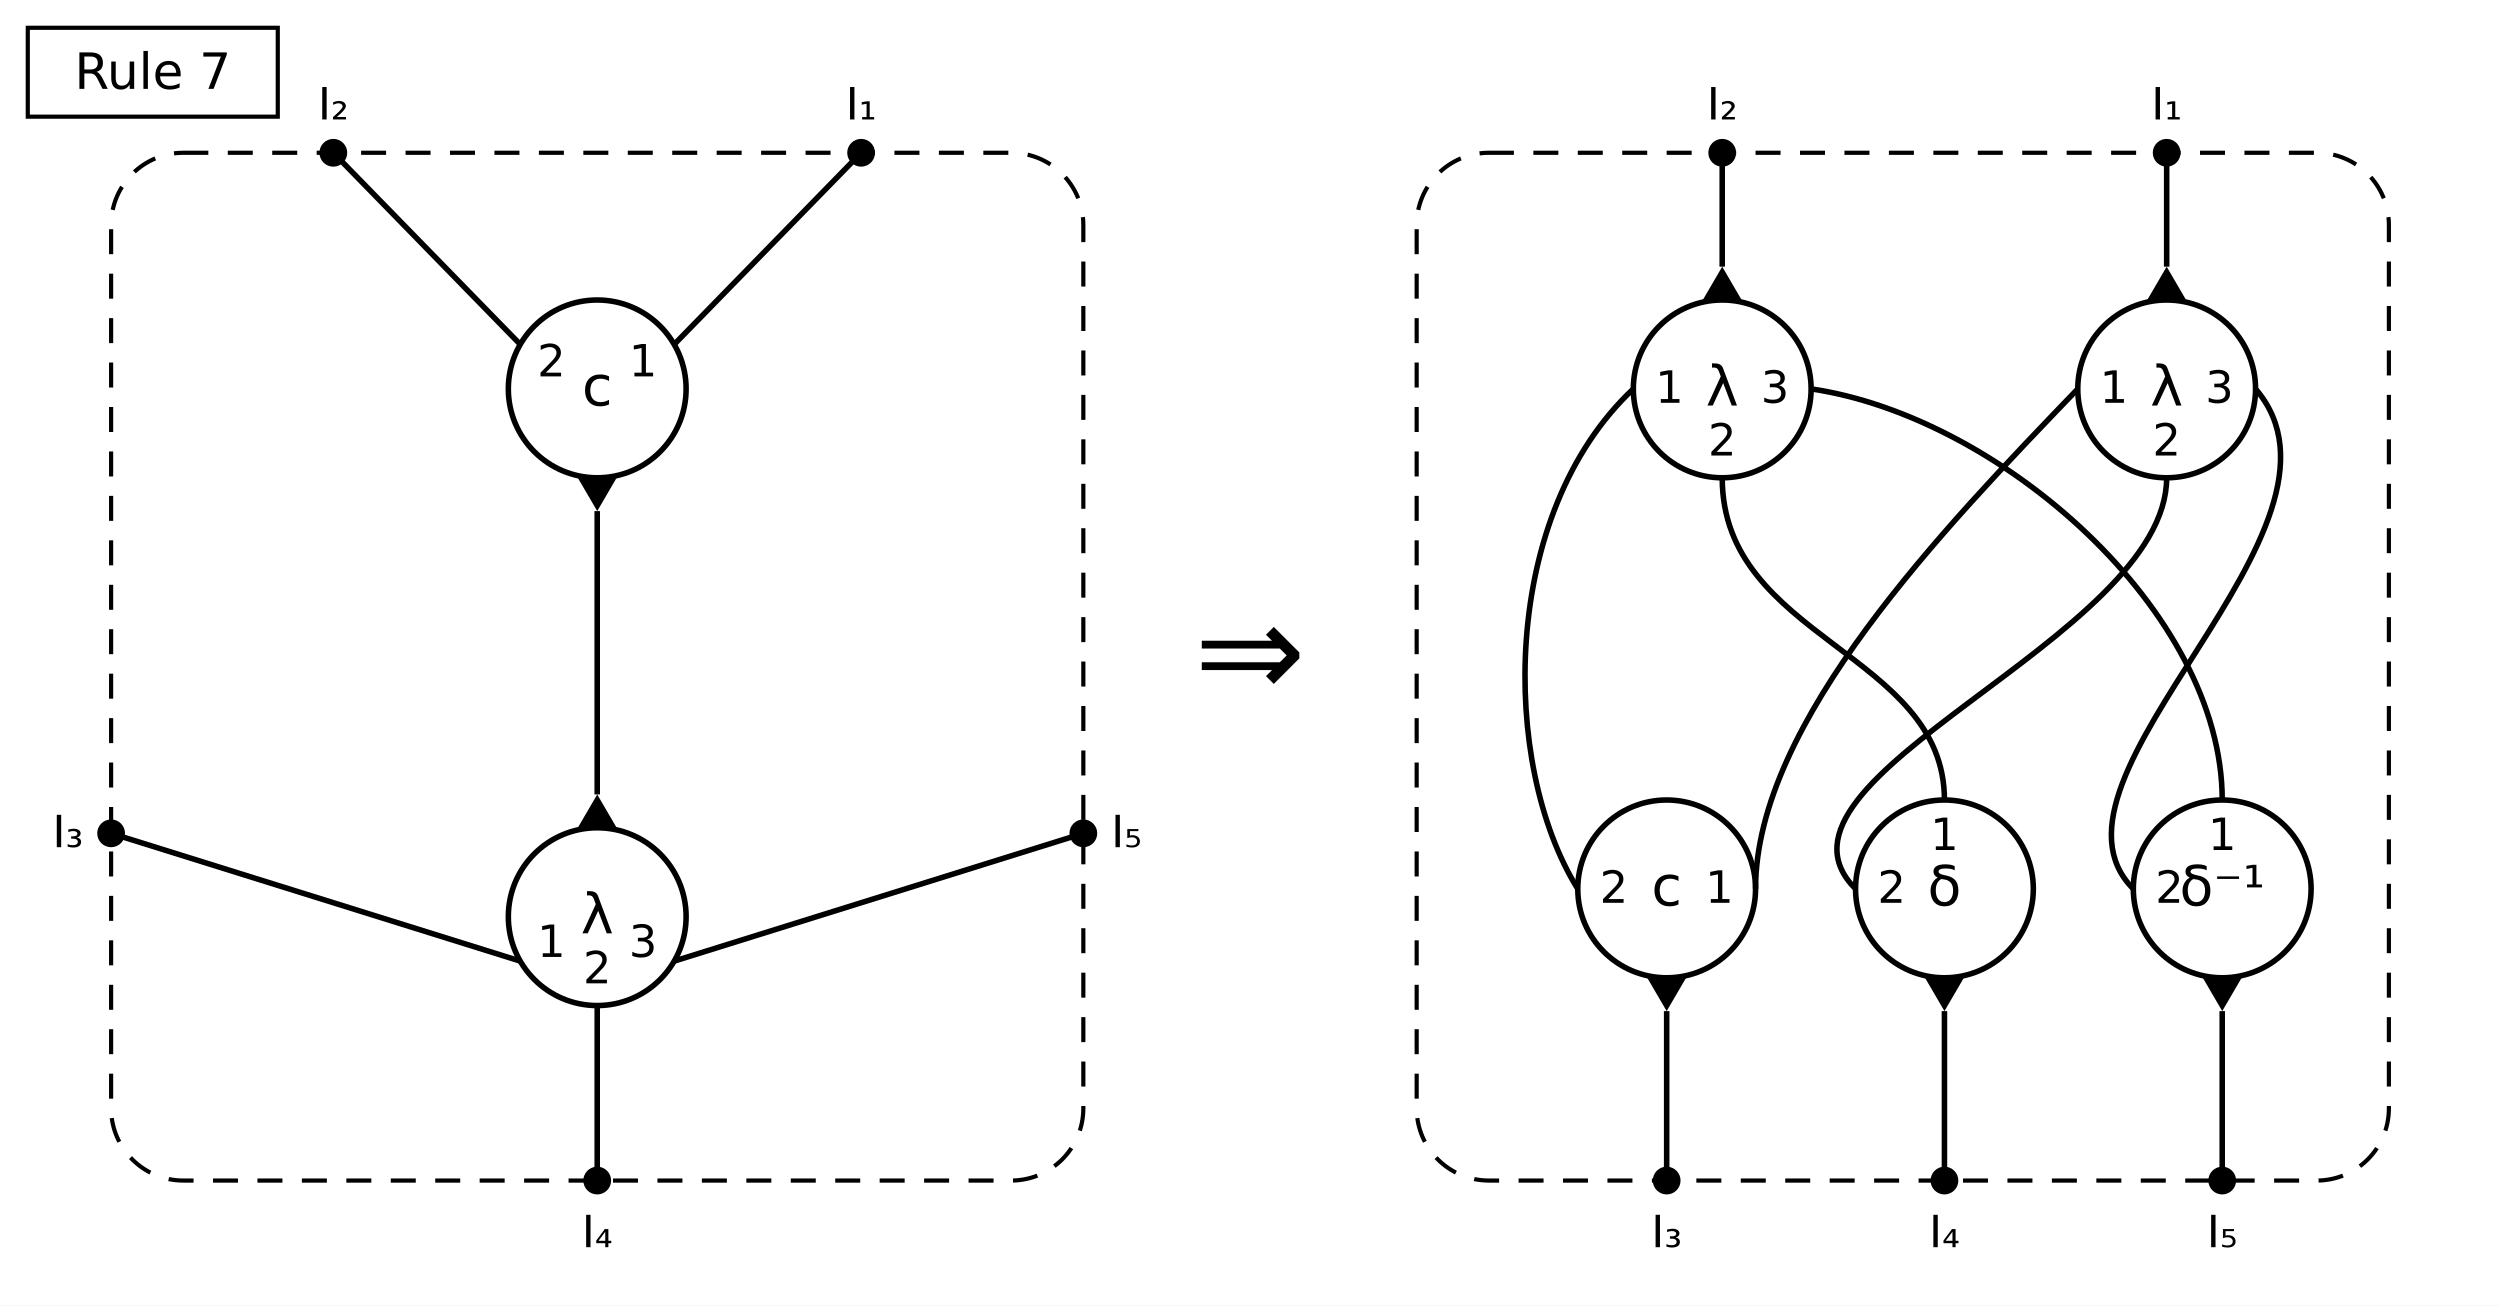
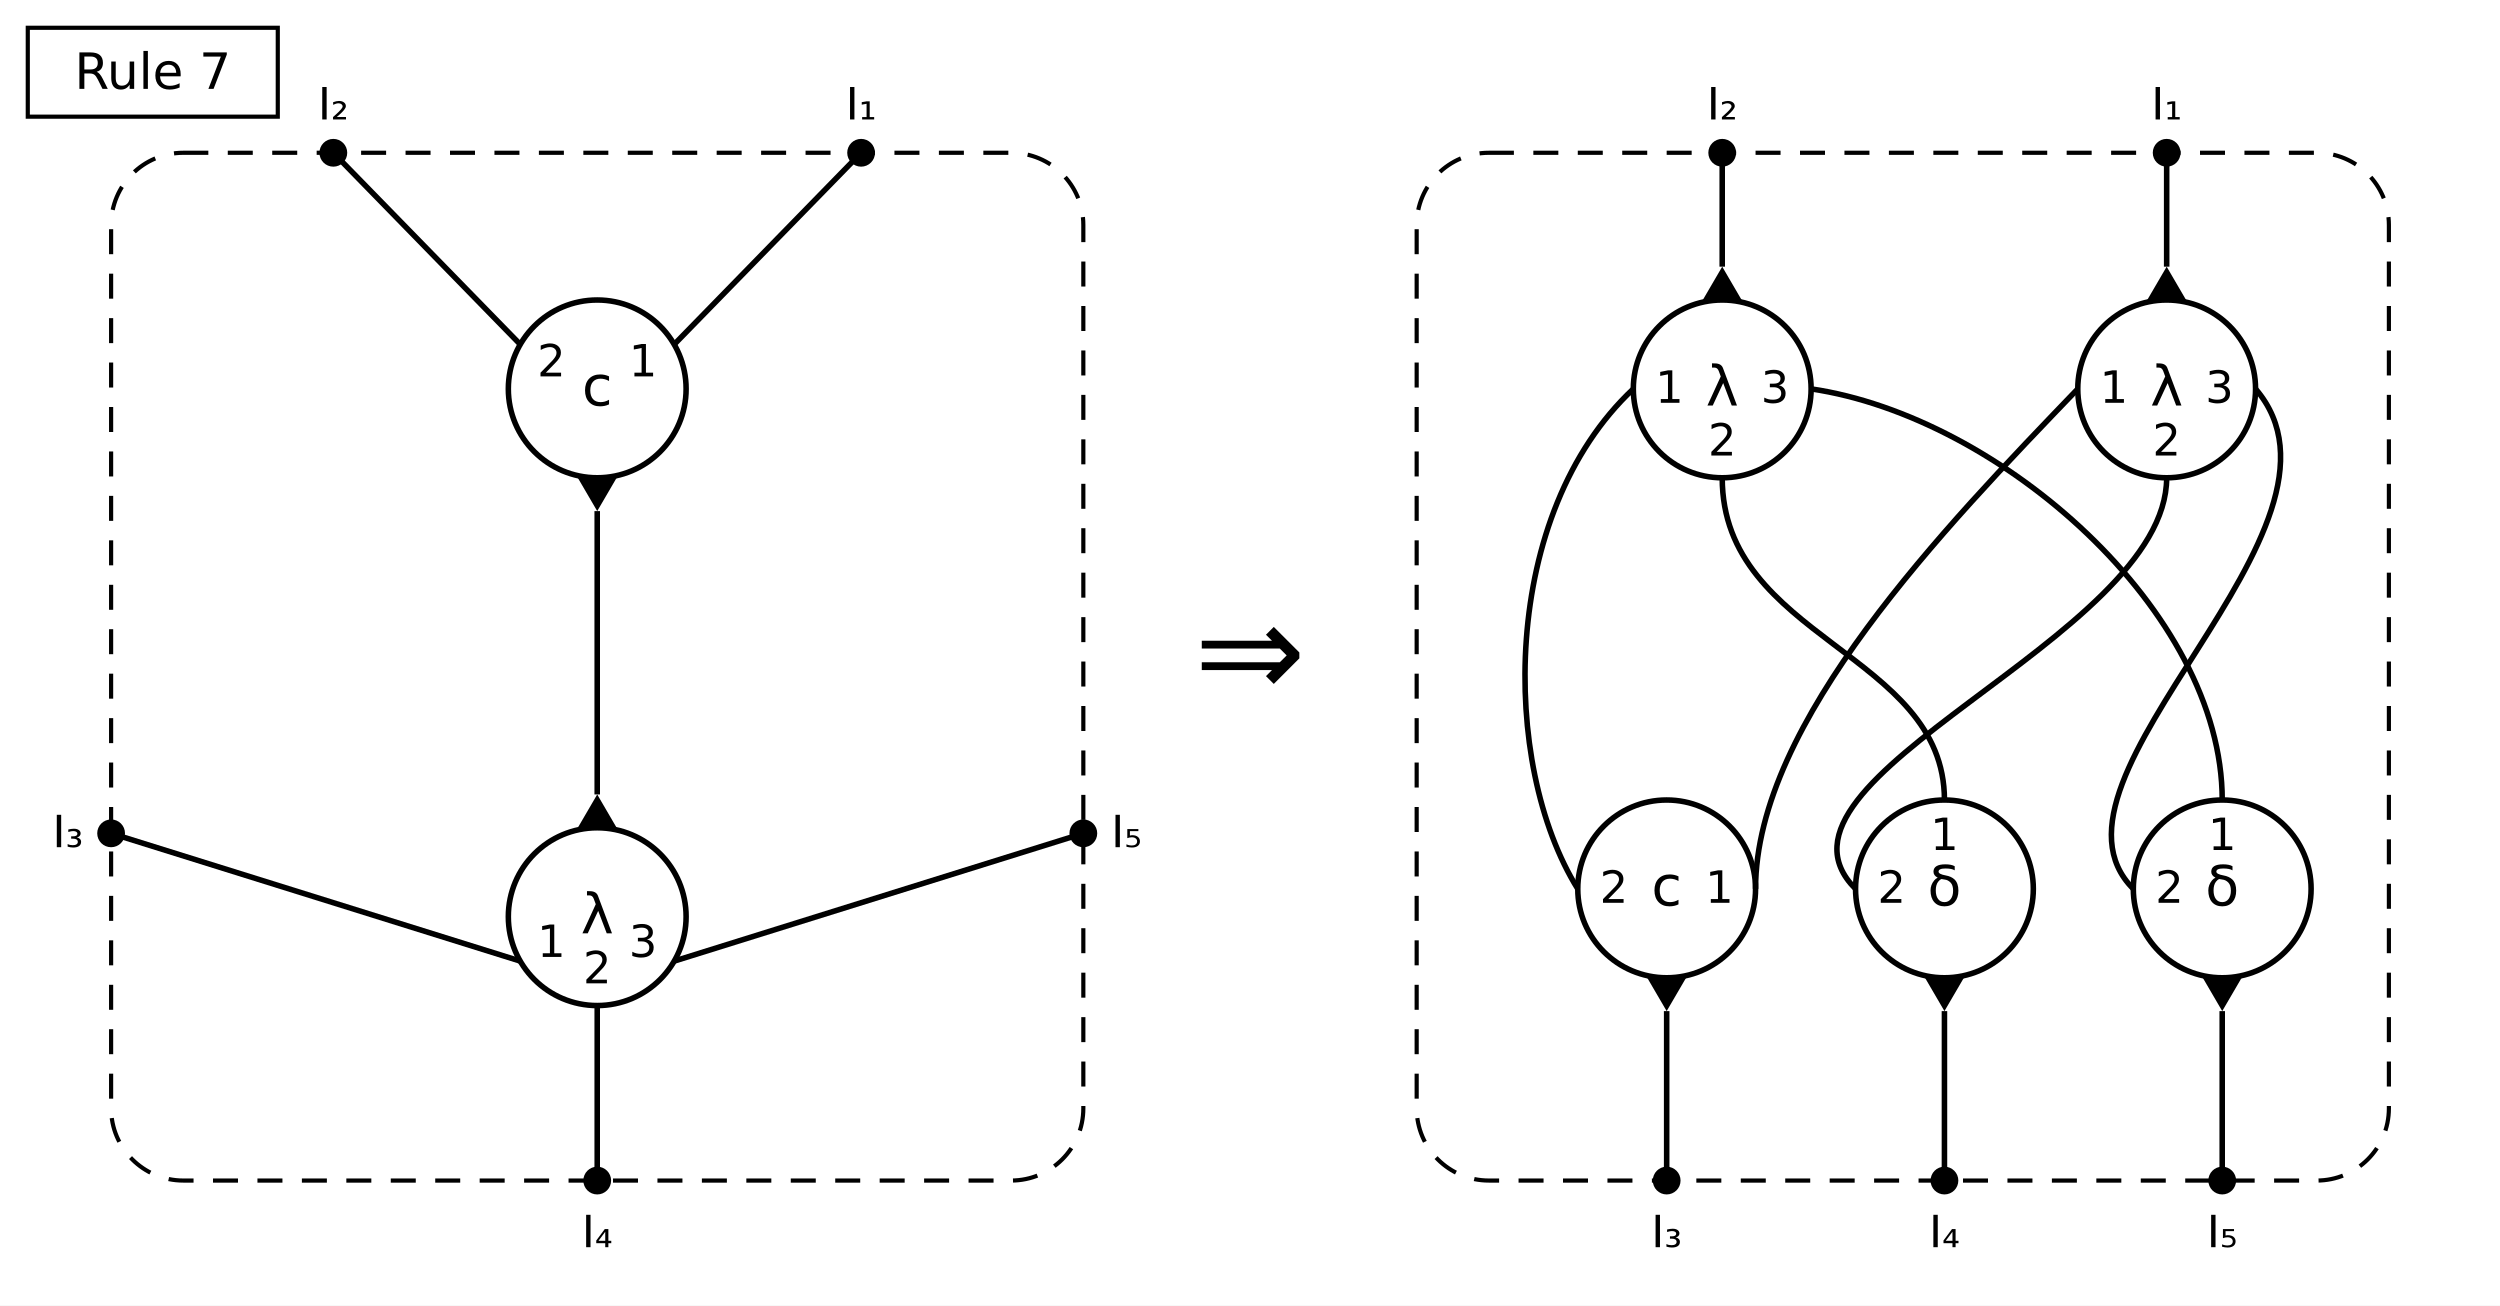
<svg xmlns="http://www.w3.org/2000/svg" width="900" height="470" viewBox="0 0 900 470">
  <rect width="900" height="470" fill="#fff" />
  <rect x="10" y="10" width="90" height="32" fill="#fff" stroke="#000" stroke-width="1.5" />
  <text x="55" y="32" text-anchor="middle" font-family="DejaVu Sans,sans-serif" font-size="18" fill="#000">Rule 7</text>
  <rect x="40" y="55" width="350" height="370" rx="26" ry="26" fill="none" stroke="#000" stroke-width="1.5" stroke-dasharray="9 7" />
  <circle cx="215" cy="140" r="32" fill="#fff" stroke="#000" stroke-width="2" />
  <text x="215" y="146" text-anchor="middle" font-family="DejaVu Sans,sans-serif" font-size="20" fill="#000">c</text>
  <polygon points="208,172 222,172 215,184" fill="#000" />
  <text x="231.5" y="135.5" text-anchor="middle" font-family="DejaVu Sans,sans-serif" font-size="16" fill="#000">1</text>
  <text x="198.5" y="135.5" text-anchor="middle" font-family="DejaVu Sans,sans-serif" font-size="16" fill="#000">2</text>
  <circle cx="215" cy="330" r="32" fill="#fff" stroke="#000" stroke-width="2" />
  <text x="215" y="336" text-anchor="middle" font-family="DejaVu Sans,sans-serif" font-size="20" fill="#000">λ</text>
  <polygon points="222,298 208,298 215,286" fill="#000" />
  <text x="198.5" y="344.5" text-anchor="middle" font-family="DejaVu Sans,sans-serif" font-size="16" fill="#000">1</text>
  <text x="215" y="354" text-anchor="middle" font-family="DejaVu Sans,sans-serif" font-size="16" fill="#000">2</text>
  <text x="231.5" y="344.5" text-anchor="middle" font-family="DejaVu Sans,sans-serif" font-size="16" fill="#000">3</text>
  <polyline points="215,184 215,286" fill="none" stroke="#000" stroke-width="2" />
  <polyline points="187.3,124 120,55" fill="none" stroke="#000" stroke-width="2" />
  <circle cx="120" cy="55" r="5" fill="#000" />
  <text x="120" y="43" text-anchor="middle" font-family="DejaVu Sans,sans-serif" font-size="16" fill="#000">I₂</text>
  <polyline points="242.7,124 310,55" fill="none" stroke="#000" stroke-width="2" />
  <circle cx="310" cy="55" r="5" fill="#000" />
  <text x="310" y="43" text-anchor="middle" font-family="DejaVu Sans,sans-serif" font-size="16" fill="#000">I₁</text>
  <polyline points="187.3,346 40,300" fill="none" stroke="#000" stroke-width="2" />
  <circle cx="40" cy="300" r="5" fill="#000" />
  <text x="30" y="305" text-anchor="end" font-family="DejaVu Sans,sans-serif" font-size="16" fill="#000">I₃</text>
  <polyline points="215,362 215,425" fill="none" stroke="#000" stroke-width="2" />
  <circle cx="215" cy="425" r="5" fill="#000" />
  <text x="215" y="449" text-anchor="middle" font-family="DejaVu Sans,sans-serif" font-size="16" fill="#000">I₄</text>
  <polyline points="242.7,346 390,300" fill="none" stroke="#000" stroke-width="2" />
  <circle cx="390" cy="300" r="5" fill="#000" />
  <text x="400" y="305" text-anchor="start" font-family="DejaVu Sans,sans-serif" font-size="16" fill="#000">I₅</text>
  <rect x="510" y="55" width="350" height="370" rx="26" ry="26" fill="none" stroke="#000" stroke-width="1.5" stroke-dasharray="9 7" />
  <circle cx="620" cy="140" r="32" fill="#fff" stroke="#000" stroke-width="2" />
  <text x="620" y="146" text-anchor="middle" font-family="DejaVu Sans,sans-serif" font-size="20" fill="#000">λ</text>
  <polygon points="627,108 613,108 620,96" fill="#000" />
  <text x="601" y="145" text-anchor="middle" font-family="DejaVu Sans,sans-serif" font-size="16" fill="#000">1</text>
  <text x="620" y="164" text-anchor="middle" font-family="DejaVu Sans,sans-serif" font-size="16" fill="#000">2</text>
  <text x="639" y="145" text-anchor="middle" font-family="DejaVu Sans,sans-serif" font-size="16" fill="#000">3</text>
  <circle cx="780" cy="140" r="32" fill="#fff" stroke="#000" stroke-width="2" />
  <text x="780" y="146" text-anchor="middle" font-family="DejaVu Sans,sans-serif" font-size="20" fill="#000">λ</text>
  <polygon points="787,108 773,108 780,96" fill="#000" />
  <text x="761" y="145" text-anchor="middle" font-family="DejaVu Sans,sans-serif" font-size="16" fill="#000">1</text>
  <text x="780" y="164" text-anchor="middle" font-family="DejaVu Sans,sans-serif" font-size="16" fill="#000">2</text>
  <text x="799" y="145" text-anchor="middle" font-family="DejaVu Sans,sans-serif" font-size="16" fill="#000">3</text>
  <circle cx="600" cy="320" r="32" fill="#fff" stroke="#000" stroke-width="2" />
  <text x="600" y="326" text-anchor="middle" font-family="DejaVu Sans,sans-serif" font-size="20" fill="#000">c</text>
  <polygon points="593,352 607,352 600,364" fill="#000" />
  <text x="619" y="325" text-anchor="middle" font-family="DejaVu Sans,sans-serif" font-size="16" fill="#000">1</text>
  <text x="581" y="325" text-anchor="middle" font-family="DejaVu Sans,sans-serif" font-size="16" fill="#000">2</text>
  <circle cx="700" cy="320" r="32" fill="#fff" stroke="#000" stroke-width="2" />
  <text x="700" y="326" text-anchor="middle" font-family="DejaVu Sans,sans-serif" font-size="20" fill="#000">δ</text>
  <polygon points="693,352 707,352 700,364" fill="#000" />
  <text x="700" y="306" text-anchor="middle" font-family="DejaVu Sans,sans-serif" font-size="16" fill="#000">1</text>
  <text x="681" y="325" text-anchor="middle" font-family="DejaVu Sans,sans-serif" font-size="16" fill="#000">2</text>
  <circle cx="800" cy="320" r="32" fill="#fff" stroke="#000" stroke-width="2" />
-   <text x="800" y="326" text-anchor="middle" font-family="DejaVu Sans,sans-serif" font-size="20" fill="#000">δ⁻¹</text>
+   <text x="800" y="326" text-anchor="middle" font-family="DejaVu Sans,sans-serif" font-size="20" fill="#000">δ</text>
  <polygon points="793,352 807,352 800,364" fill="#000" />
  <text x="800" y="306" text-anchor="middle" font-family="DejaVu Sans,sans-serif" font-size="16" fill="#000">1</text>
  <text x="781" y="325" text-anchor="middle" font-family="DejaVu Sans,sans-serif" font-size="16" fill="#000">2</text>
  <polyline points="620,96 620,55" fill="none" stroke="#000" stroke-width="2" />
  <circle cx="620" cy="55" r="5" fill="#000" />
  <text x="620" y="43" text-anchor="middle" font-family="DejaVu Sans,sans-serif" font-size="16" fill="#000">I₂</text>
  <polyline points="780,96 780,55" fill="none" stroke="#000" stroke-width="2" />
  <circle cx="780" cy="55" r="5" fill="#000" />
  <text x="780" y="43" text-anchor="middle" font-family="DejaVu Sans,sans-serif" font-size="16" fill="#000">I₁</text>
  <polyline points="600,364 600,425" fill="none" stroke="#000" stroke-width="2" />
  <circle cx="600" cy="425" r="5" fill="#000" />
  <text x="600" y="449" text-anchor="middle" font-family="DejaVu Sans,sans-serif" font-size="16" fill="#000">I₃</text>
  <polyline points="700,364 700,425" fill="none" stroke="#000" stroke-width="2" />
  <circle cx="700" cy="425" r="5" fill="#000" />
  <text x="700" y="449" text-anchor="middle" font-family="DejaVu Sans,sans-serif" font-size="16" fill="#000">I₄</text>
  <polyline points="800,364 800,425" fill="none" stroke="#000" stroke-width="2" />
  <circle cx="800" cy="425" r="5" fill="#000" />
  <text x="800" y="449" text-anchor="middle" font-family="DejaVu Sans,sans-serif" font-size="16" fill="#000">I₅</text>
  <path d="M 588,140 C 540,185 540,275 568,320" fill="none" stroke="#000" stroke-width="2" />
  <path d="M 620,172 C 620,230 700,235 700,288" fill="none" stroke="#000" stroke-width="2" />
  <path d="M 652,140 C 720,150 800,220 800,288" fill="none" stroke="#000" stroke-width="2" />
  <path d="M 748,140 C 700,190 632,260 632,320" fill="none" stroke="#000" stroke-width="2" />
  <path d="M 780,172 C 780,230 628,280 668,320" fill="none" stroke="#000" stroke-width="2" />
  <path d="M 812,140 C 855,190 728,280 768,320" fill="none" stroke="#000" stroke-width="2" />
  <text x="450" y="251" text-anchor="middle" font-family="DejaVu Sans,sans-serif" font-size="48" fill="#000">⇒</text>
</svg>
